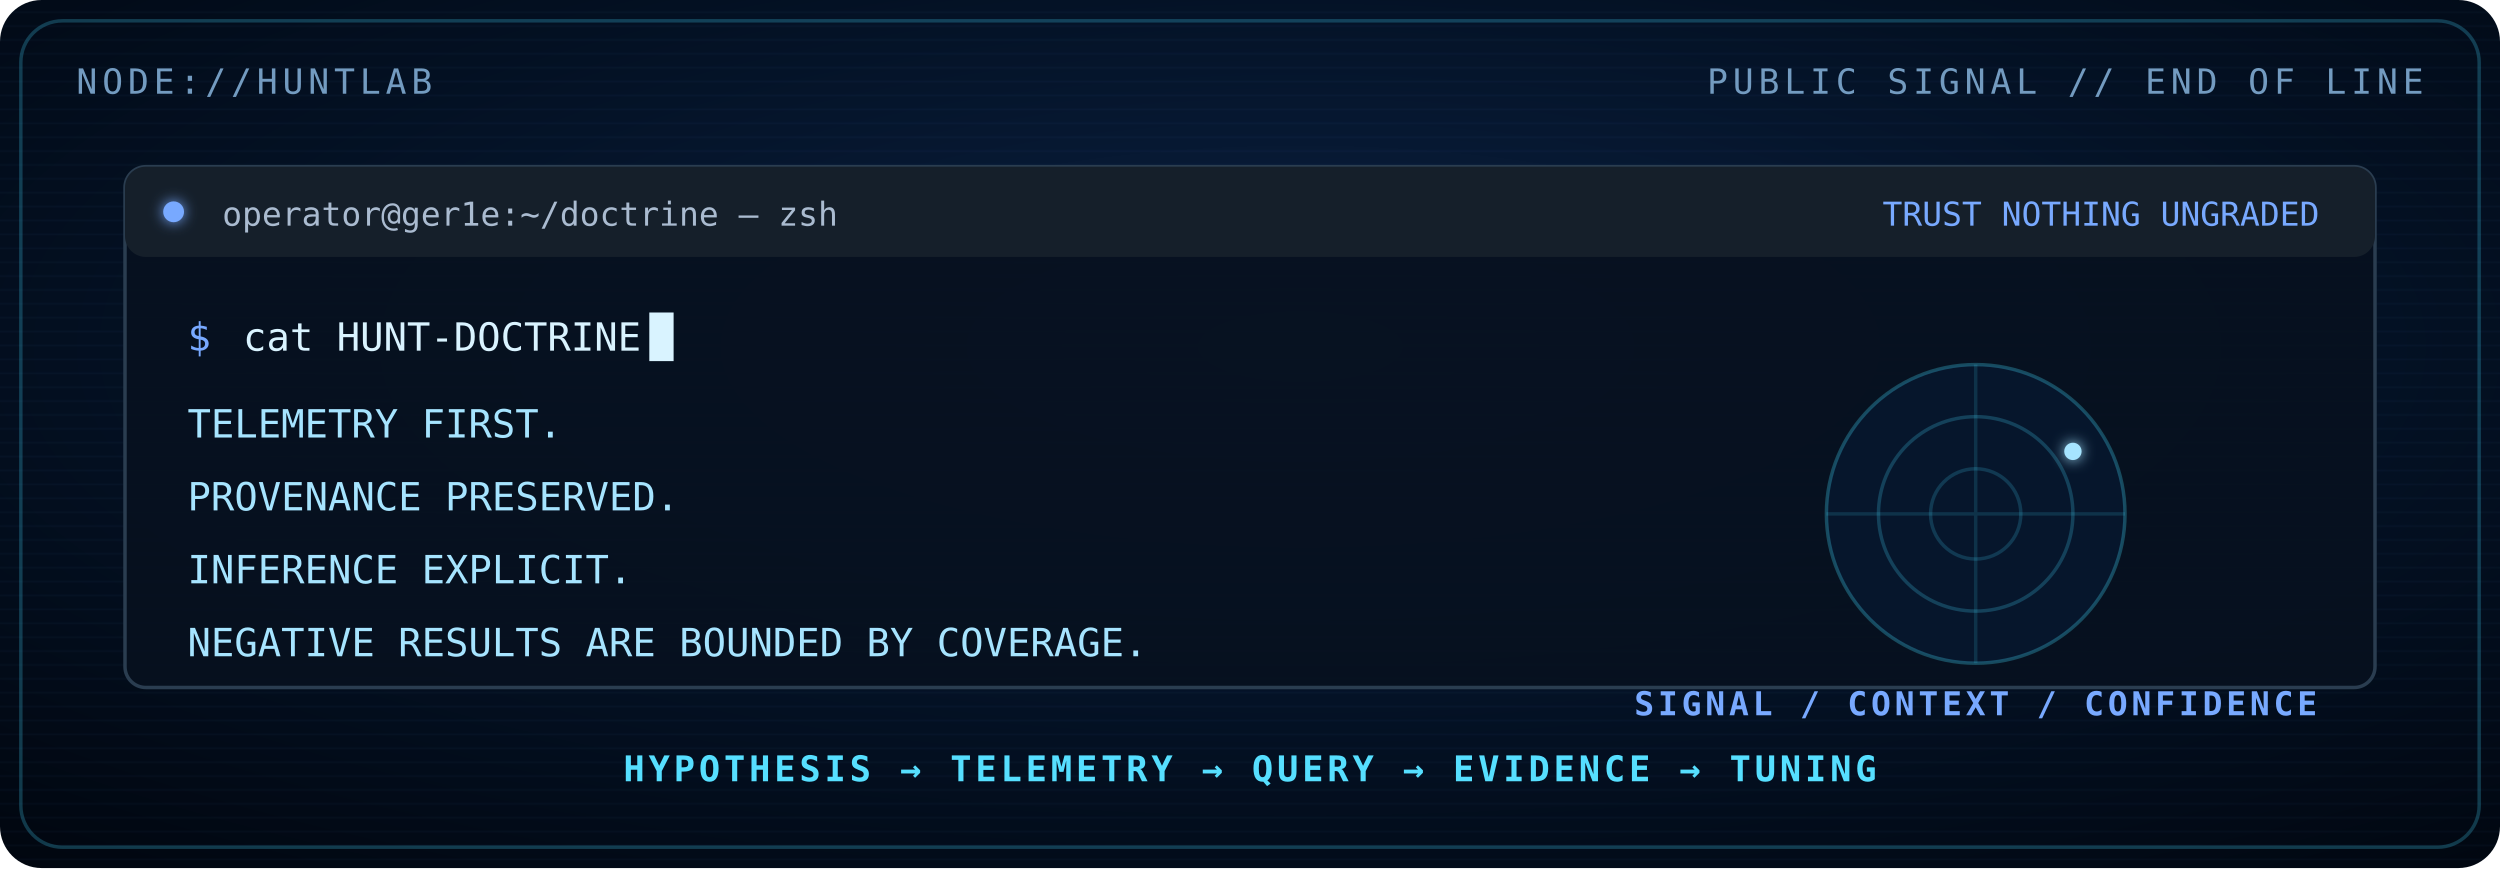
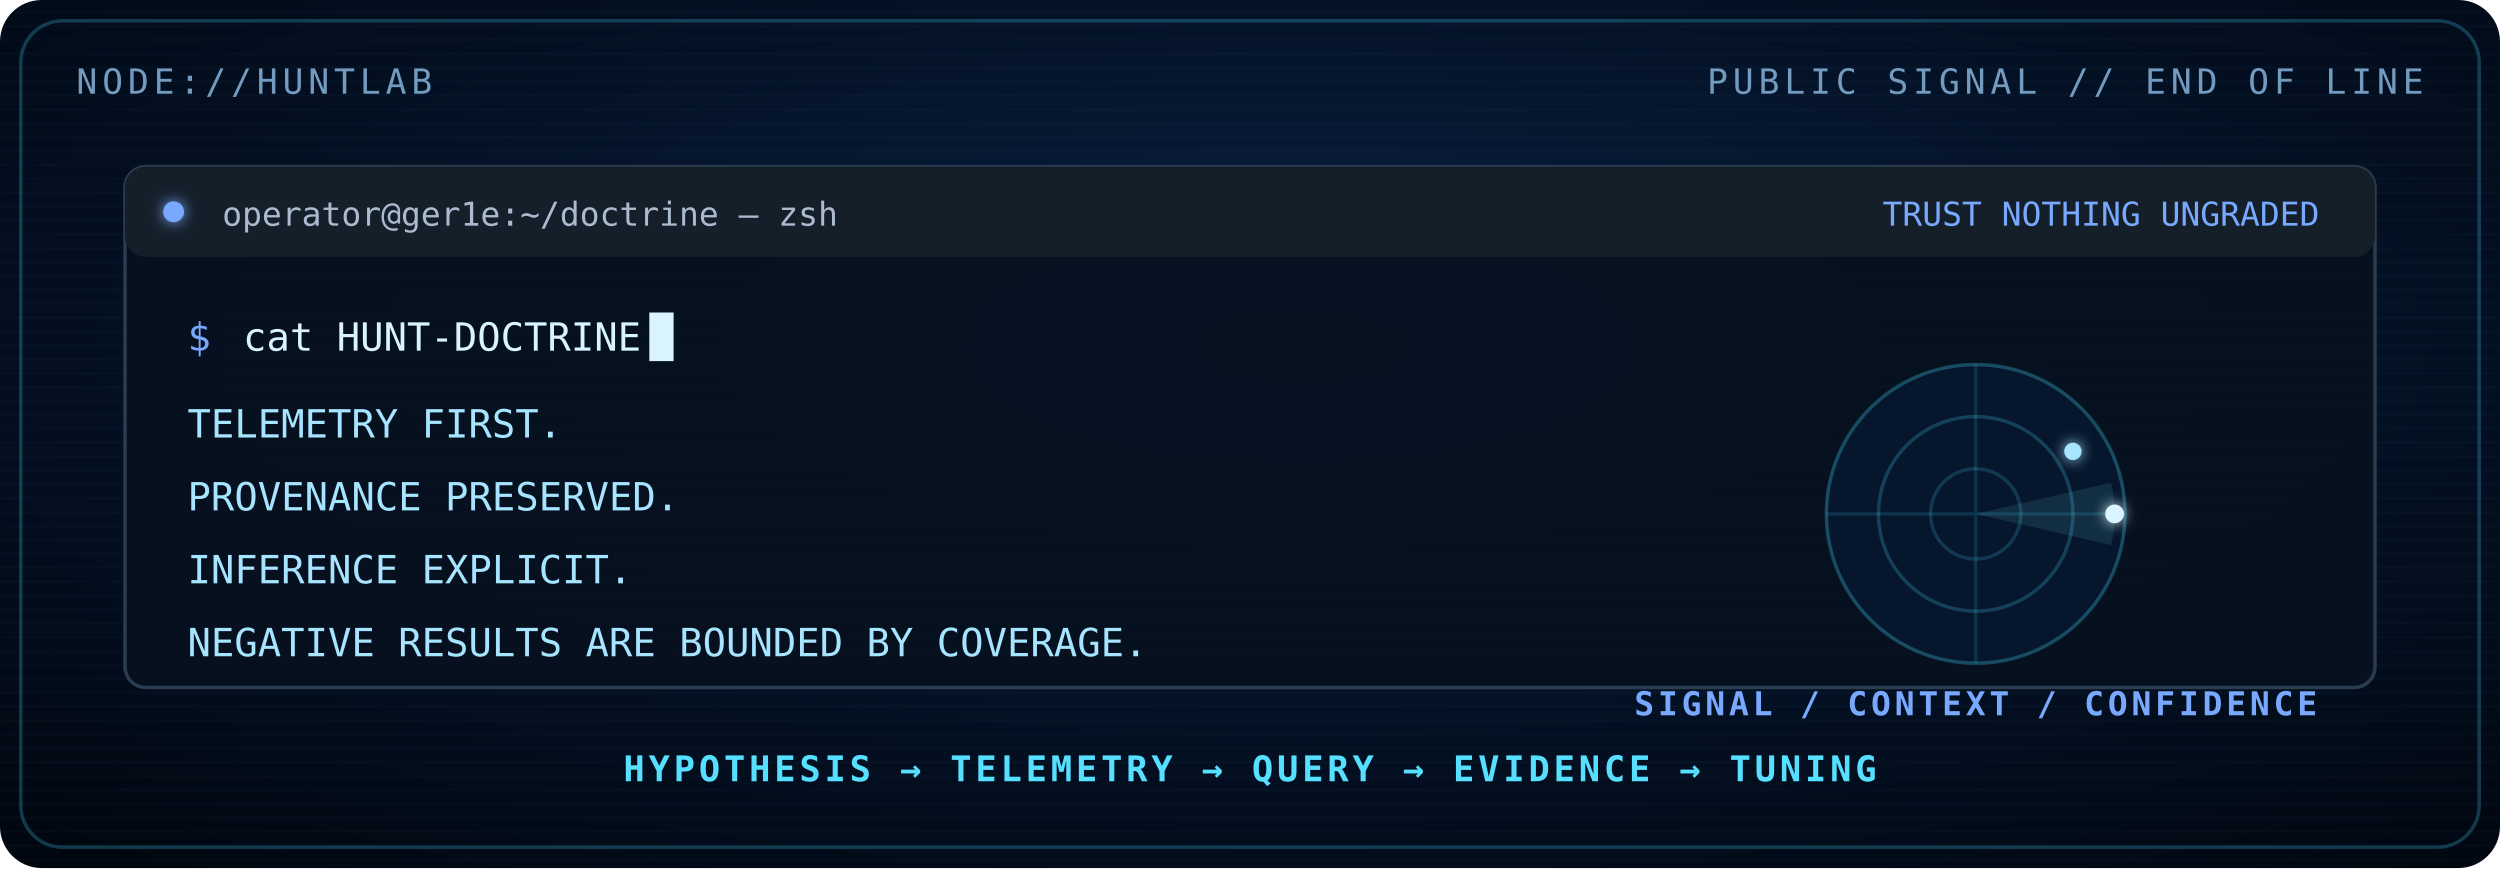
<svg xmlns="http://www.w3.org/2000/svg" viewBox="0 0 720 250" role="img" aria-labelledby="t d">
  <defs>
    <radialGradient id="bg" cx="52%" cy="40%" r="92%">
      <stop stop-color="#0a2143" />
      <stop offset=".5" stop-color="#031022" />
      <stop offset="1" stop-color="#000207" />
    </radialGradient>
    <linearGradient id="sweep" x1="0" y1="0" x2="0" y2="1">
      <stop stop-color="#a6e4ff" stop-opacity="0" />
      <stop offset=".5" stop-color="#a6e4ff" stop-opacity=".18" />
      <stop offset="1" stop-color="#a6e4ff" stop-opacity="0" />
    </linearGradient>
    <pattern id="scan" width="4" height="4" patternUnits="userSpaceOnUse">
      <path d="M0 3.5H4" stroke="#78a9ff" stroke-opacity=".032" stroke-width=".5" />
    </pattern>
    <filter id="g" x="-80%" y="-80%" width="260%" height="260%">
      <feGaussianBlur stdDeviation="2" result="b" />
      <feMerge>
        <feMergeNode in="b" />
        <feMergeNode in="SourceGraphic" />
      </feMerge>
    </filter>
    <clipPath id="f">
      <rect x="6" y="6" width="708" height="238" rx="12" />
    </clipPath>
    <style>.m{font-family:ui-monospace,SFMono-Regular,Menlo,Consolas,monospace}.h{font-family:ui-monospace,SFMono-Regular,Menlo,Consolas,monospace;font-weight:800;letter-spacing:1.1px}</style>
  </defs>
  <rect width="720" height="250" rx="12" fill="url(#bg)" />
  <g clip-path="url(#f)">
    <rect x="6" y="-70" width="708" height="72" fill="url(#sweep)" opacity=".7">
      <animate attributeName="y" values="-75;250" dur="8s" repeatCount="indefinite" />
    </rect>
  </g>
  <rect width="720" height="250" rx="12" fill="url(#scan)" />
  <rect x="6" y="6" width="708" height="238" rx="12" fill="none" stroke="#44d8ff" stroke-opacity=".24" />
  <g class="m" font-size="10" letter-spacing="1.4" fill="#739bc0">
    <text x="22" y="27">NODE://HUNTLAB</text>
    <text x="698" y="27" text-anchor="end">PUBLIC SIGNAL // END OF LINE</text>
  </g>
  <g transform="translate(36 48)">
    <rect width="648" height="150" rx="6" fill="#07111f" fill-opacity=".92" stroke="#2a3d50" />
    <rect width="648" height="26" rx="6" fill="#151f2a" />
    <circle cx="14" cy="13" r="3" fill="#78a9ff" filter="url(#g)">
      <animate attributeName="opacity" values=".35;1;.35" dur="1.6s" repeatCount="indefinite" />
    </circle>
    <text x="28" y="17" class="m" font-size="9.5" fill="#aabbd0">operator@ger1e:~/doctrine — zsh</text>
    <text x="632" y="17" text-anchor="end" class="m" font-size="9.5" fill="#78a9ff">TRUST NOTHING UNGRADED</text>
    <g class="m" font-size="11.2">
      <text x="18" y="53" fill="#78a9ff">$</text>
      <text x="34" y="53" fill="#d9f3ff">cat HUNT-DOCTRINE</text>
      <rect x="151" y="42" width="7" height="14" fill="#d9f3ff">
        <animate attributeName="opacity" values="1;0;1" dur=".96s" repeatCount="indefinite" />
      </rect>
      <text x="18" y="78" fill="#a6e4ff">TELEMETRY FIRST.</text>
      <text x="18" y="99" fill="#a6e4ff">PROVENANCE PRESERVED.</text>
      <text x="18" y="120" fill="#a6e4ff">INFERENCE EXPLICIT.</text>
      <text x="18" y="141" fill="#a6e4ff">NEGATIVE RESULTS ARE BOUNDED BY COVERAGE.</text>
    </g>
    <g transform="translate(465 55)">
      <circle cx="68" cy="45" r="43" fill="#071a34" fill-opacity=".65" stroke="#47ddff" stroke-opacity=".28" />
      <circle cx="68" cy="45" r="28" fill="none" stroke="#47ddff" stroke-opacity=".22" />
      <circle cx="68" cy="45" r="13" fill="none" stroke="#47ddff" stroke-opacity=".18" />
      <path d="M25 45H111M68 2V88" stroke="#47ddff" stroke-opacity=".14" />
      <g transform="translate(68 45)">
-         <path d="M0 0H40" stroke="#a6e4ff" stroke-width="1.6" filter="url(#g)">
-           <animateTransform attributeName="transform" type="rotate" from="0 0 0" to="360 0 0" dur="12s" repeatCount="indefinite" />
-         </path>
+         <g data-radar-sweep="rotating">
+           <path d="M0 0L39 -9A40 40 0 0 1 39 9Z" fill="#72ecff" fill-opacity=".11" />
+           <path d="M0 0H40" stroke="#a6e4ff" stroke-width="1.9" filter="url(#g)" />
+           <circle cx="40" cy="0" r="2.7" fill="#d9f3ff" filter="url(#g)" />
+           <animateTransform attributeName="transform" type="rotate" from="0" to="360" dur="12s" repeatCount="indefinite" />
+         </g>
      </g>
      <circle cx="96" cy="27" r="2.5" fill="#a6e4ff" filter="url(#g)">
        <animate attributeName="opacity" values=".25;1;.25" dur="2.4s" repeatCount="indefinite" />
      </circle>
      <text x="68" y="103" text-anchor="middle" class="h" font-size="9.5" fill="#78a9ff">SIGNAL / CONTEXT / CONFIDENCE</text>
    </g>
  </g>
  <text x="360" y="225" text-anchor="middle" class="h" font-size="10.2" fill="#56dfff">HYPOTHESIS → TELEMETRY → QUERY → EVIDENCE → TUNING</text>
</svg>
